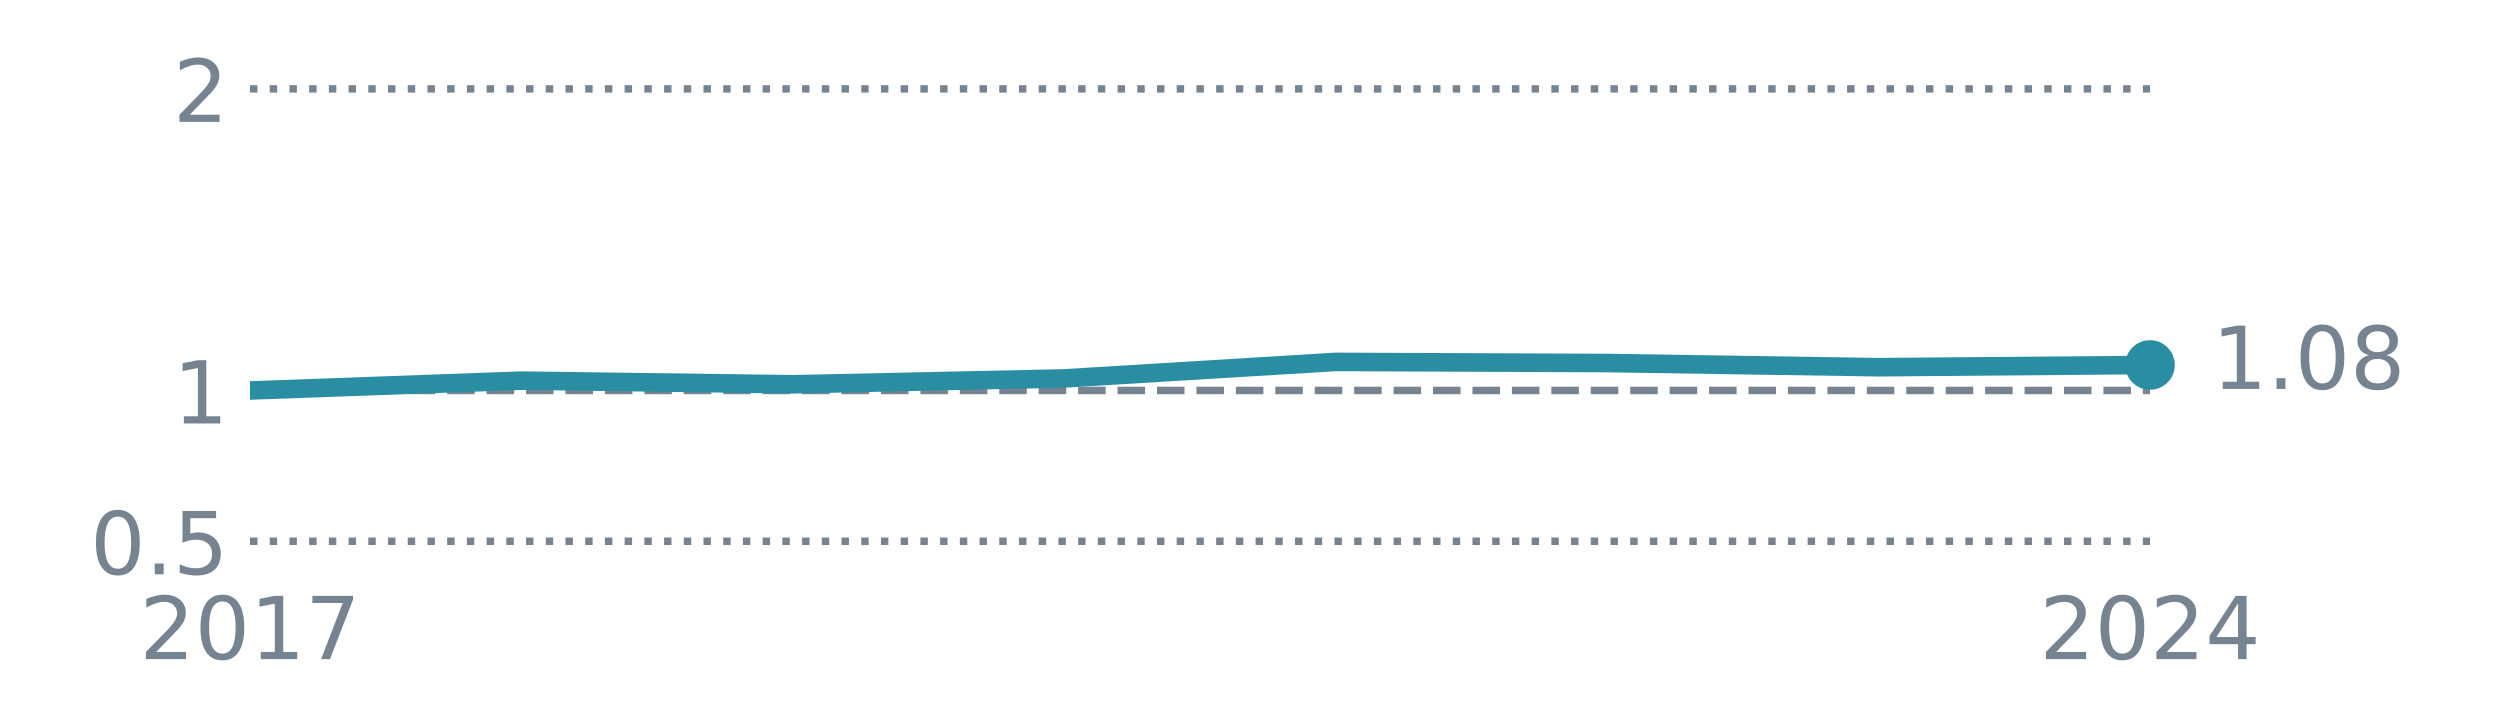
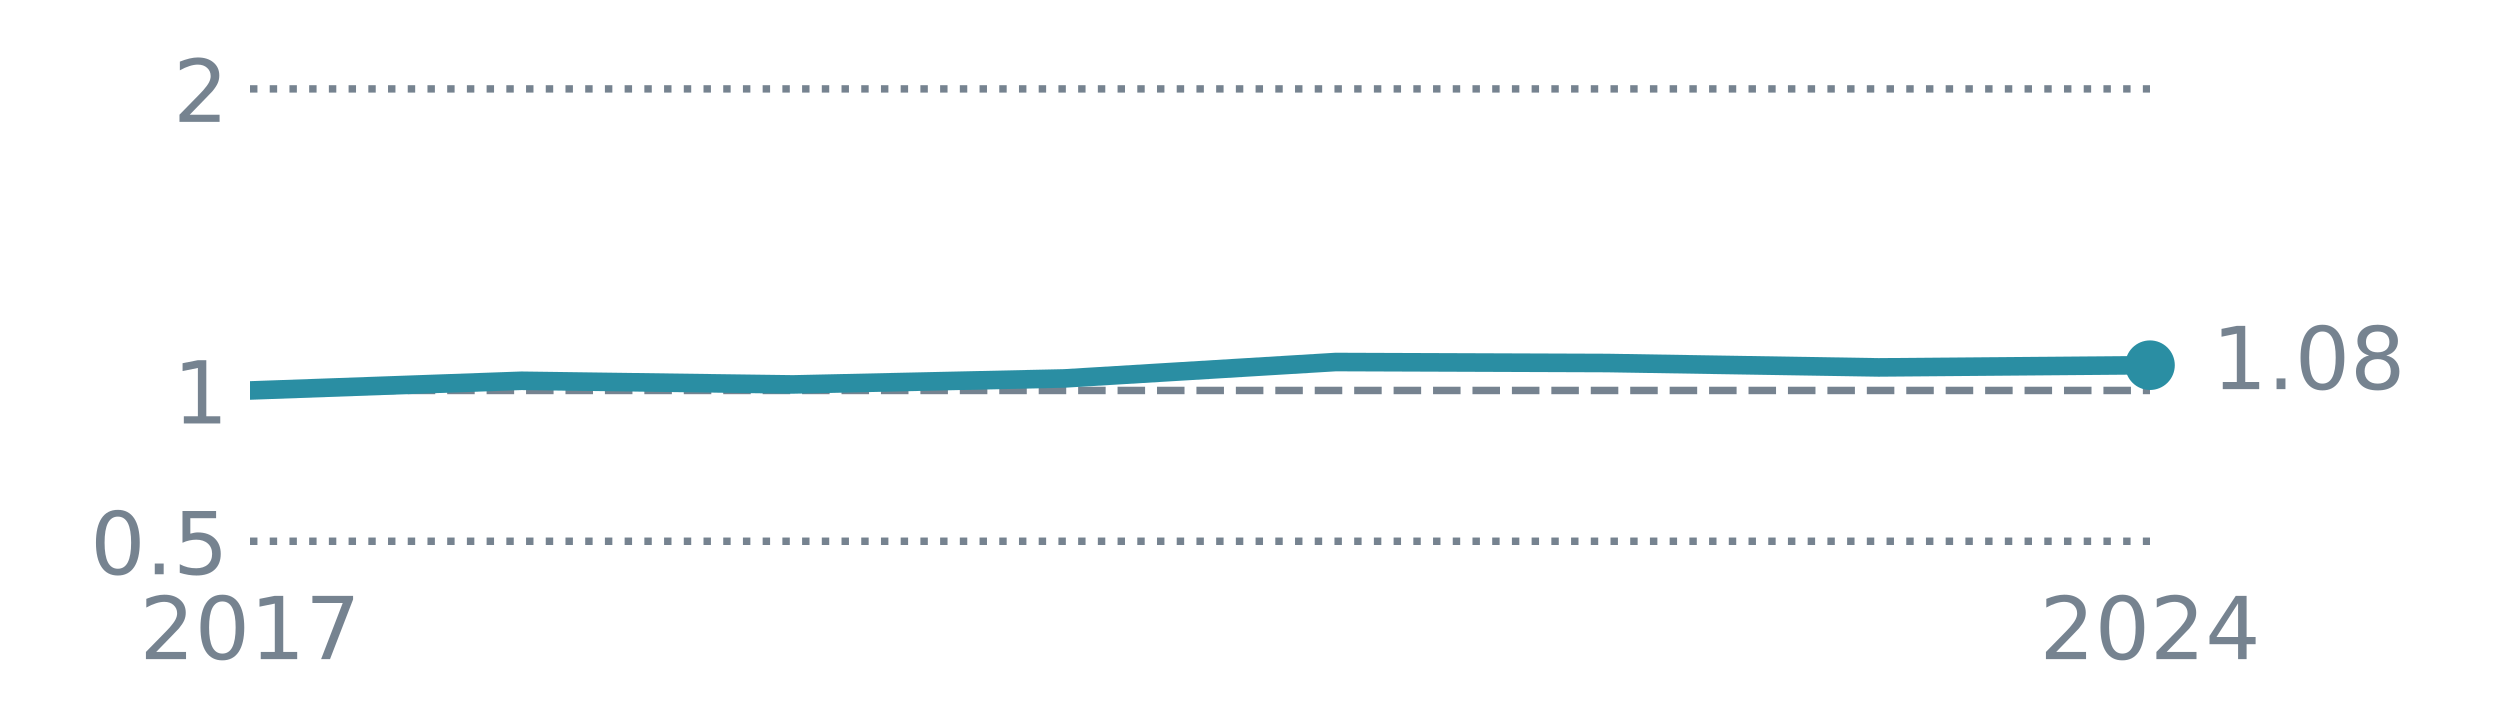
<svg xmlns="http://www.w3.org/2000/svg" xmlns:xlink="http://www.w3.org/1999/xlink" width="403.2pt" height="115.2pt" viewBox="0 0 403.2 115.2" version="1.1">
  <defs>
    <style type="text/css">*{stroke-linejoin: round; stroke-linecap: butt}</style>
  </defs>
  <g id="figure_1">
    <g id="patch_1">
      <path d="M 0 115.2  L 403.2 115.2  L 403.2 0  L 0 0  L 0 115.2  z " style="fill: none" />
    </g>
    <g id="axes_1">
      <g id="patch_2">
        <path d="M 40.32 92.16  L 346.752 92.16  L 346.752 4.608  L 40.32 4.608  L 40.32 92.16  z " style="fill: none" />
      </g>
      <g id="matplotlib.axis_1">
        <g id="xtick_1">
          <g id="line2d_1" />
          <g id="text_1">
            <text style="font-size: 14px; font-family: 'DejaVu Sans', 'Bitstream Vera Sans', 'Computer Modern Sans Serif', 'Lucida Grande', 'Verdana', 'Geneva', 'Lucid', 'Arial', 'Helvetica', 'Avant Garde', sans-serif; text-anchor: middle; fill: #768390" x="40.32" y="106.298" transform="rotate(-0 40.32 106.2978)">2017</text>
          </g>
        </g>
        <g id="xtick_2">
          <g id="line2d_2" />
          <g id="text_2">
            <text style="font-size: 14px; font-family: 'DejaVu Sans', 'Bitstream Vera Sans', 'Computer Modern Sans Serif', 'Lucida Grande', 'Verdana', 'Geneva', 'Lucid', 'Arial', 'Helvetica', 'Avant Garde', sans-serif; text-anchor: middle; fill: #768390" x="346.752" y="106.298" transform="rotate(-0 346.752 106.2978)">2024</text>
          </g>
        </g>
      </g>
      <g id="matplotlib.axis_2">
        <g id="ytick_1">
          <g id="line2d_3" />
          <g id="text_3">
            <text style="font-size: 14px; font-family: 'DejaVu Sans', 'Bitstream Vera Sans', 'Computer Modern Sans Serif', 'Lucida Grande', 'Verdana', 'Geneva', 'Lucid', 'Arial', 'Helvetica', 'Avant Garde', sans-serif; text-anchor: end; fill: #768390" x="36.82" y="92.615" transform="rotate(-0 36.82 92.61491)">0.5</text>
          </g>
        </g>
        <g id="ytick_2">
          <g id="line2d_4" />
          <g id="text_4">
            <text style="font-size: 14px; font-family: 'DejaVu Sans', 'Bitstream Vera Sans', 'Computer Modern Sans Serif', 'Lucida Grande', 'Verdana', 'Geneva', 'Lucid', 'Arial', 'Helvetica', 'Avant Garde', sans-serif; text-anchor: end; fill: #768390" x="36.82" y="68.295" transform="rotate(-0 36.82 68.29491)">1</text>
          </g>
        </g>
        <g id="ytick_3">
          <g id="line2d_5" />
          <g id="text_5">
            <text style="font-size: 14px; font-family: 'DejaVu Sans', 'Bitstream Vera Sans', 'Computer Modern Sans Serif', 'Lucida Grande', 'Verdana', 'Geneva', 'Lucid', 'Arial', 'Helvetica', 'Avant Garde', sans-serif; text-anchor: end; fill: #768390" x="36.82" y="19.655" transform="rotate(-0 36.82 19.65491)">2</text>
          </g>
        </g>
      </g>
      <g id="line2d_6">
        <path d="M 40.32 62.976  L 346.752 62.976  " clip-path="url(#p041a2d930b)" style="fill: none; stroke-dasharray: 4.44,1.92; stroke-dashoffset: 0; stroke: #768390; stroke-width: 1.2" />
      </g>
      <g id="line2d_7">
        <path d="M 40.32 87.296  L 346.752 87.296  " clip-path="url(#p041a2d930b)" style="fill: none; stroke-dasharray: 1.2,1.98; stroke-dashoffset: 0; stroke: #768390; stroke-width: 1.2" />
      </g>
      <g id="line2d_8">
        <path d="M 40.32 14.336  L 346.752 14.336  " clip-path="url(#p041a2d930b)" style="fill: none; stroke-dasharray: 1.2,1.98; stroke-dashoffset: 0; stroke: #768390; stroke-width: 1.2" />
      </g>
      <g id="line2d_9">
-         <path d="M 40.32 62.976  L 84.096 61.39  L 127.872 61.98  L 171.648 61.031  L 215.424 58.368  L 259.2 58.55  L 302.976 59.225  L 346.752 58.861  " clip-path="url(#p041a2d930b)" style="fill: none; stroke: #2a8ea3; stroke-width: 3; stroke-linecap: square" />
+         <path d="M 40.32 62.976  L 84.096 61.412  L 127.872 62.003  L 171.648 61.035  L 215.424 58.387  L 259.2 58.547  L 302.976 59.256  L 346.752 58.899  " clip-path="url(#p041a2d930b)" style="fill: none; stroke: #2a8ea3; stroke-width: 3; stroke-linecap: square" />
      </g>
      <g id="line2d_10">
        <defs>
          <path id="me9adf4c8af" d="M 0 3.5  C 0.928 3.5 1.819 3.131 2.475 2.475  C 3.131 1.819 3.5 0.928 3.5 0  C 3.5 -0.928 3.131 -1.819 2.475 -2.475  C 1.819 -3.131 0.928 -3.5 0 -3.5  C -0.928 -3.5 -1.819 -3.131 -2.475 -2.475  C -3.131 -1.819 -3.5 -0.928 -3.5 0  C -3.5 0.928 -3.131 1.819 -2.475 2.475  C -1.819 3.131 -0.928 3.5 0 3.5  z " style="stroke: #2a8ea3" />
        </defs>
        <g>
-           <use xlink:href="#me9adf4c8af" x="346.752" y="58.861" style="fill: #2a8ea3; stroke: #2a8ea3" />
+           <use xlink:href="#me9adf4c8af" x="346.752" y="58.899" style="fill: #2a8ea3; stroke: #2a8ea3" />
        </g>
      </g>
      <g id="text_6">
-         <text style="font-size: 14px; font-family: 'DejaVu Sans', 'Bitstream Vera Sans', 'Computer Modern Sans Serif', 'Lucida Grande', 'Verdana', 'Geneva', 'Lucid', 'Arial', 'Helvetica', 'Avant Garde', sans-serif; text-anchor: start; fill: #768390" x="356.752" y="62.724" transform="rotate(-0 356.752 62.72395)">1.08</text>
+         <text style="font-size: 14px; font-family: 'DejaVu Sans', 'Bitstream Vera Sans', 'Computer Modern Sans Serif', 'Lucida Grande', 'Verdana', 'Geneva', 'Lucid', 'Arial', 'Helvetica', 'Avant Garde', sans-serif; text-anchor: start; fill: #768390" x="356.752" y="62.762" transform="rotate(-0 356.752 62.76216)">1.08</text>
      </g>
    </g>
  </g>
  <defs>
    <clipPath id="p041a2d930b">
      <rect x="40.32" y="4.608" width="306.432" height="87.552" />
    </clipPath>
  </defs>
</svg>
